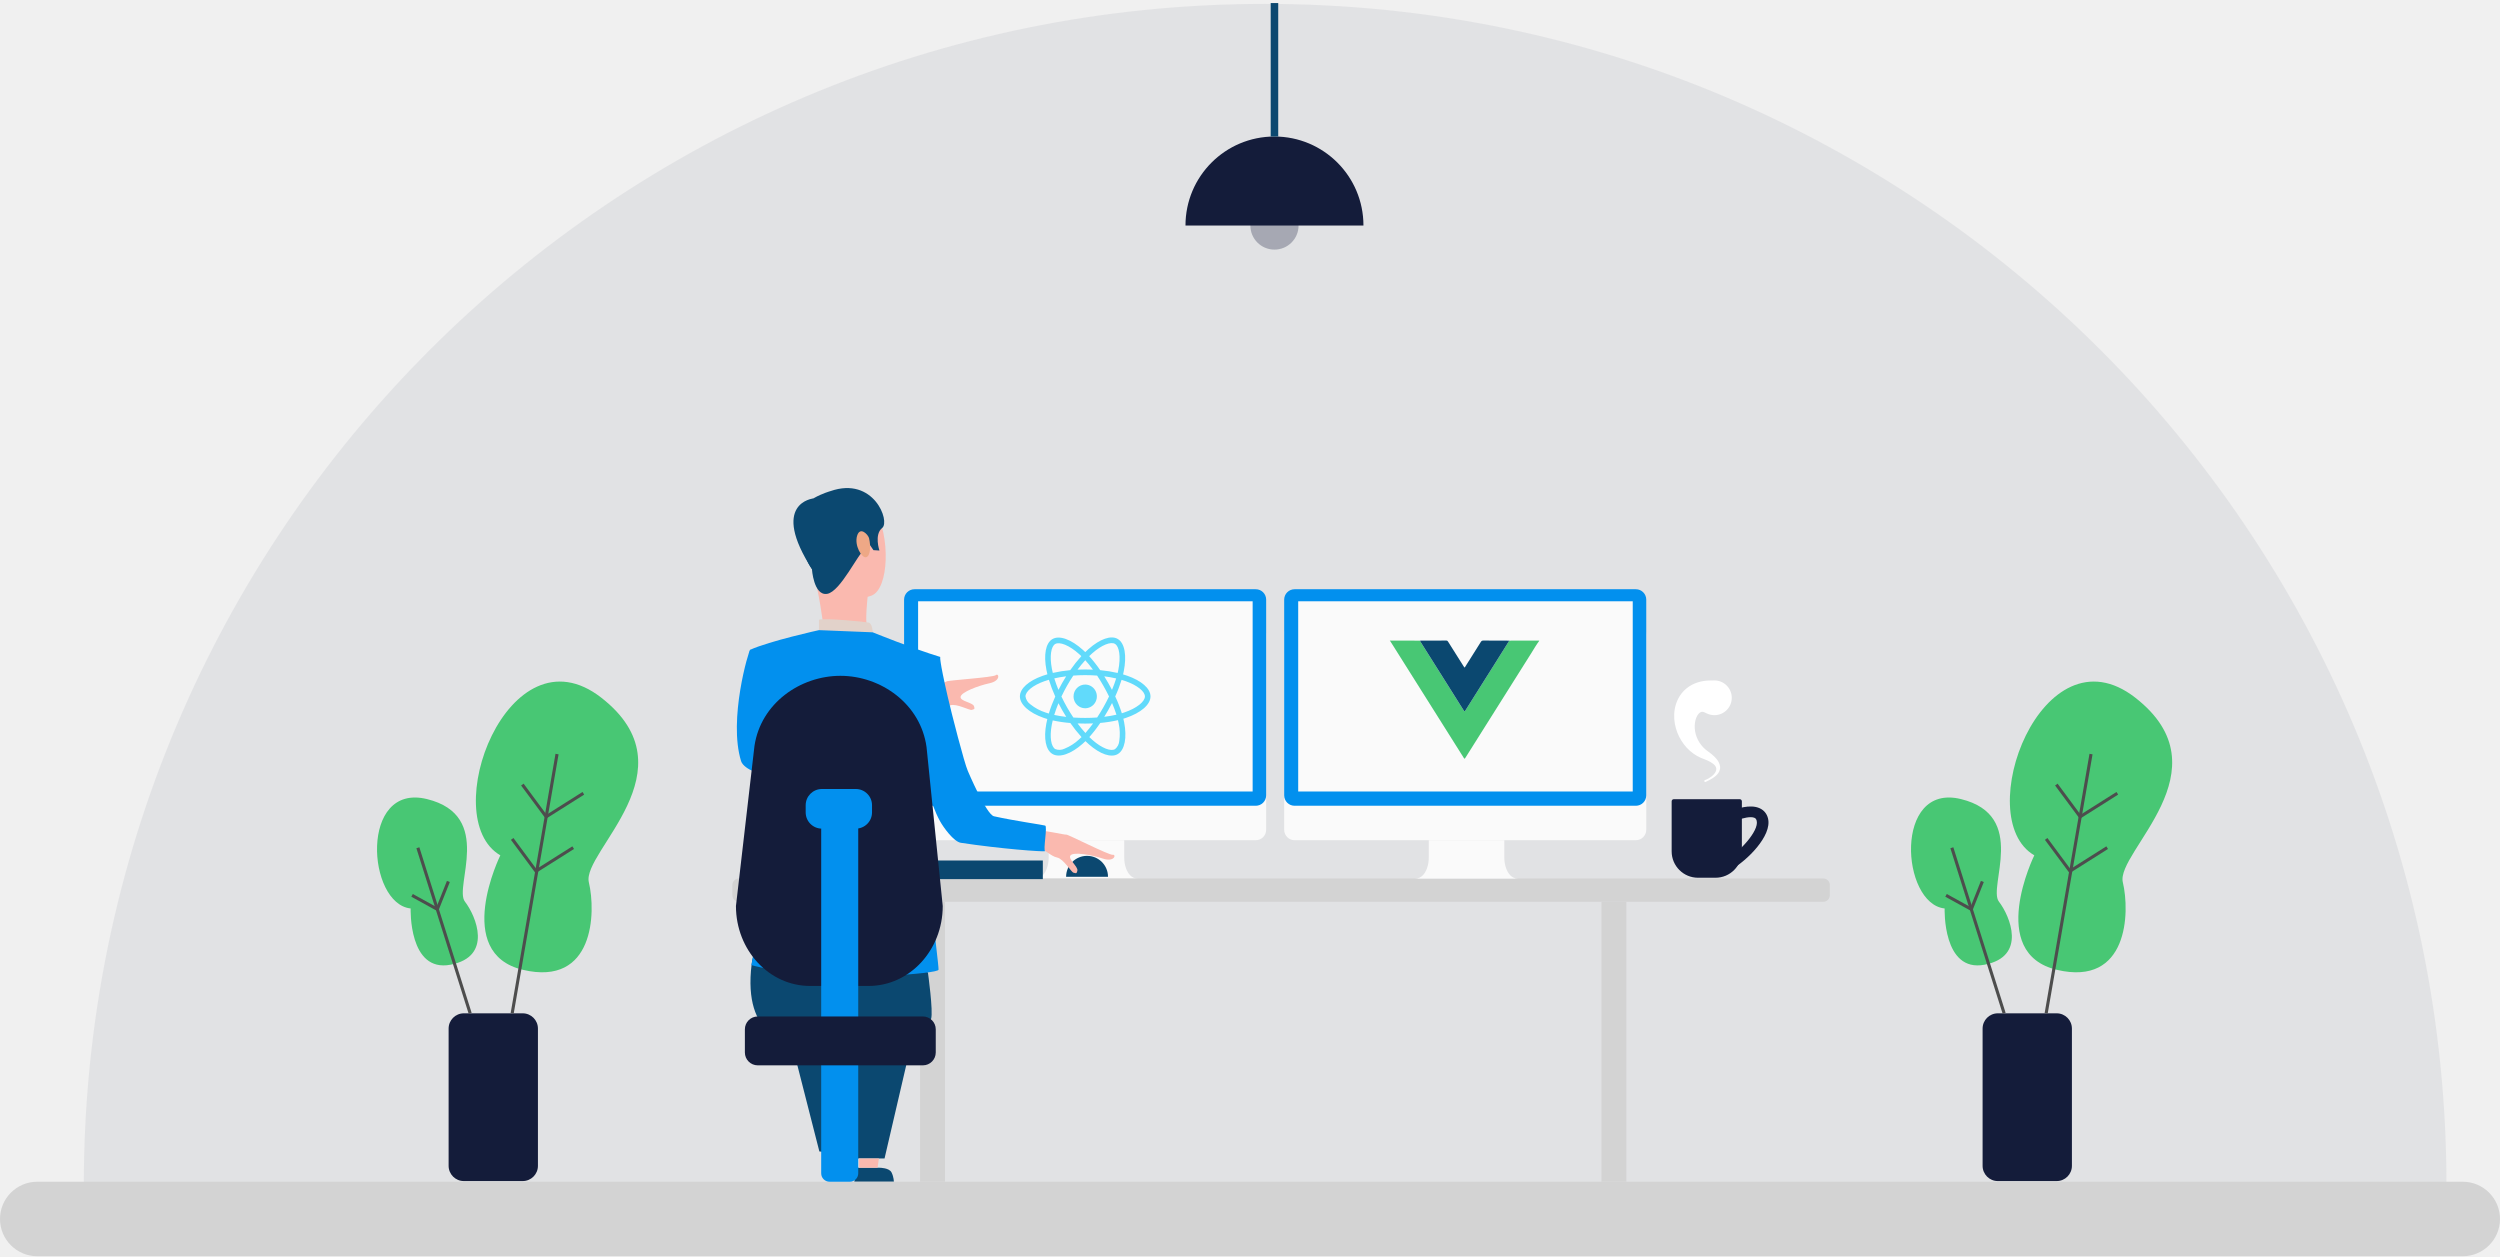
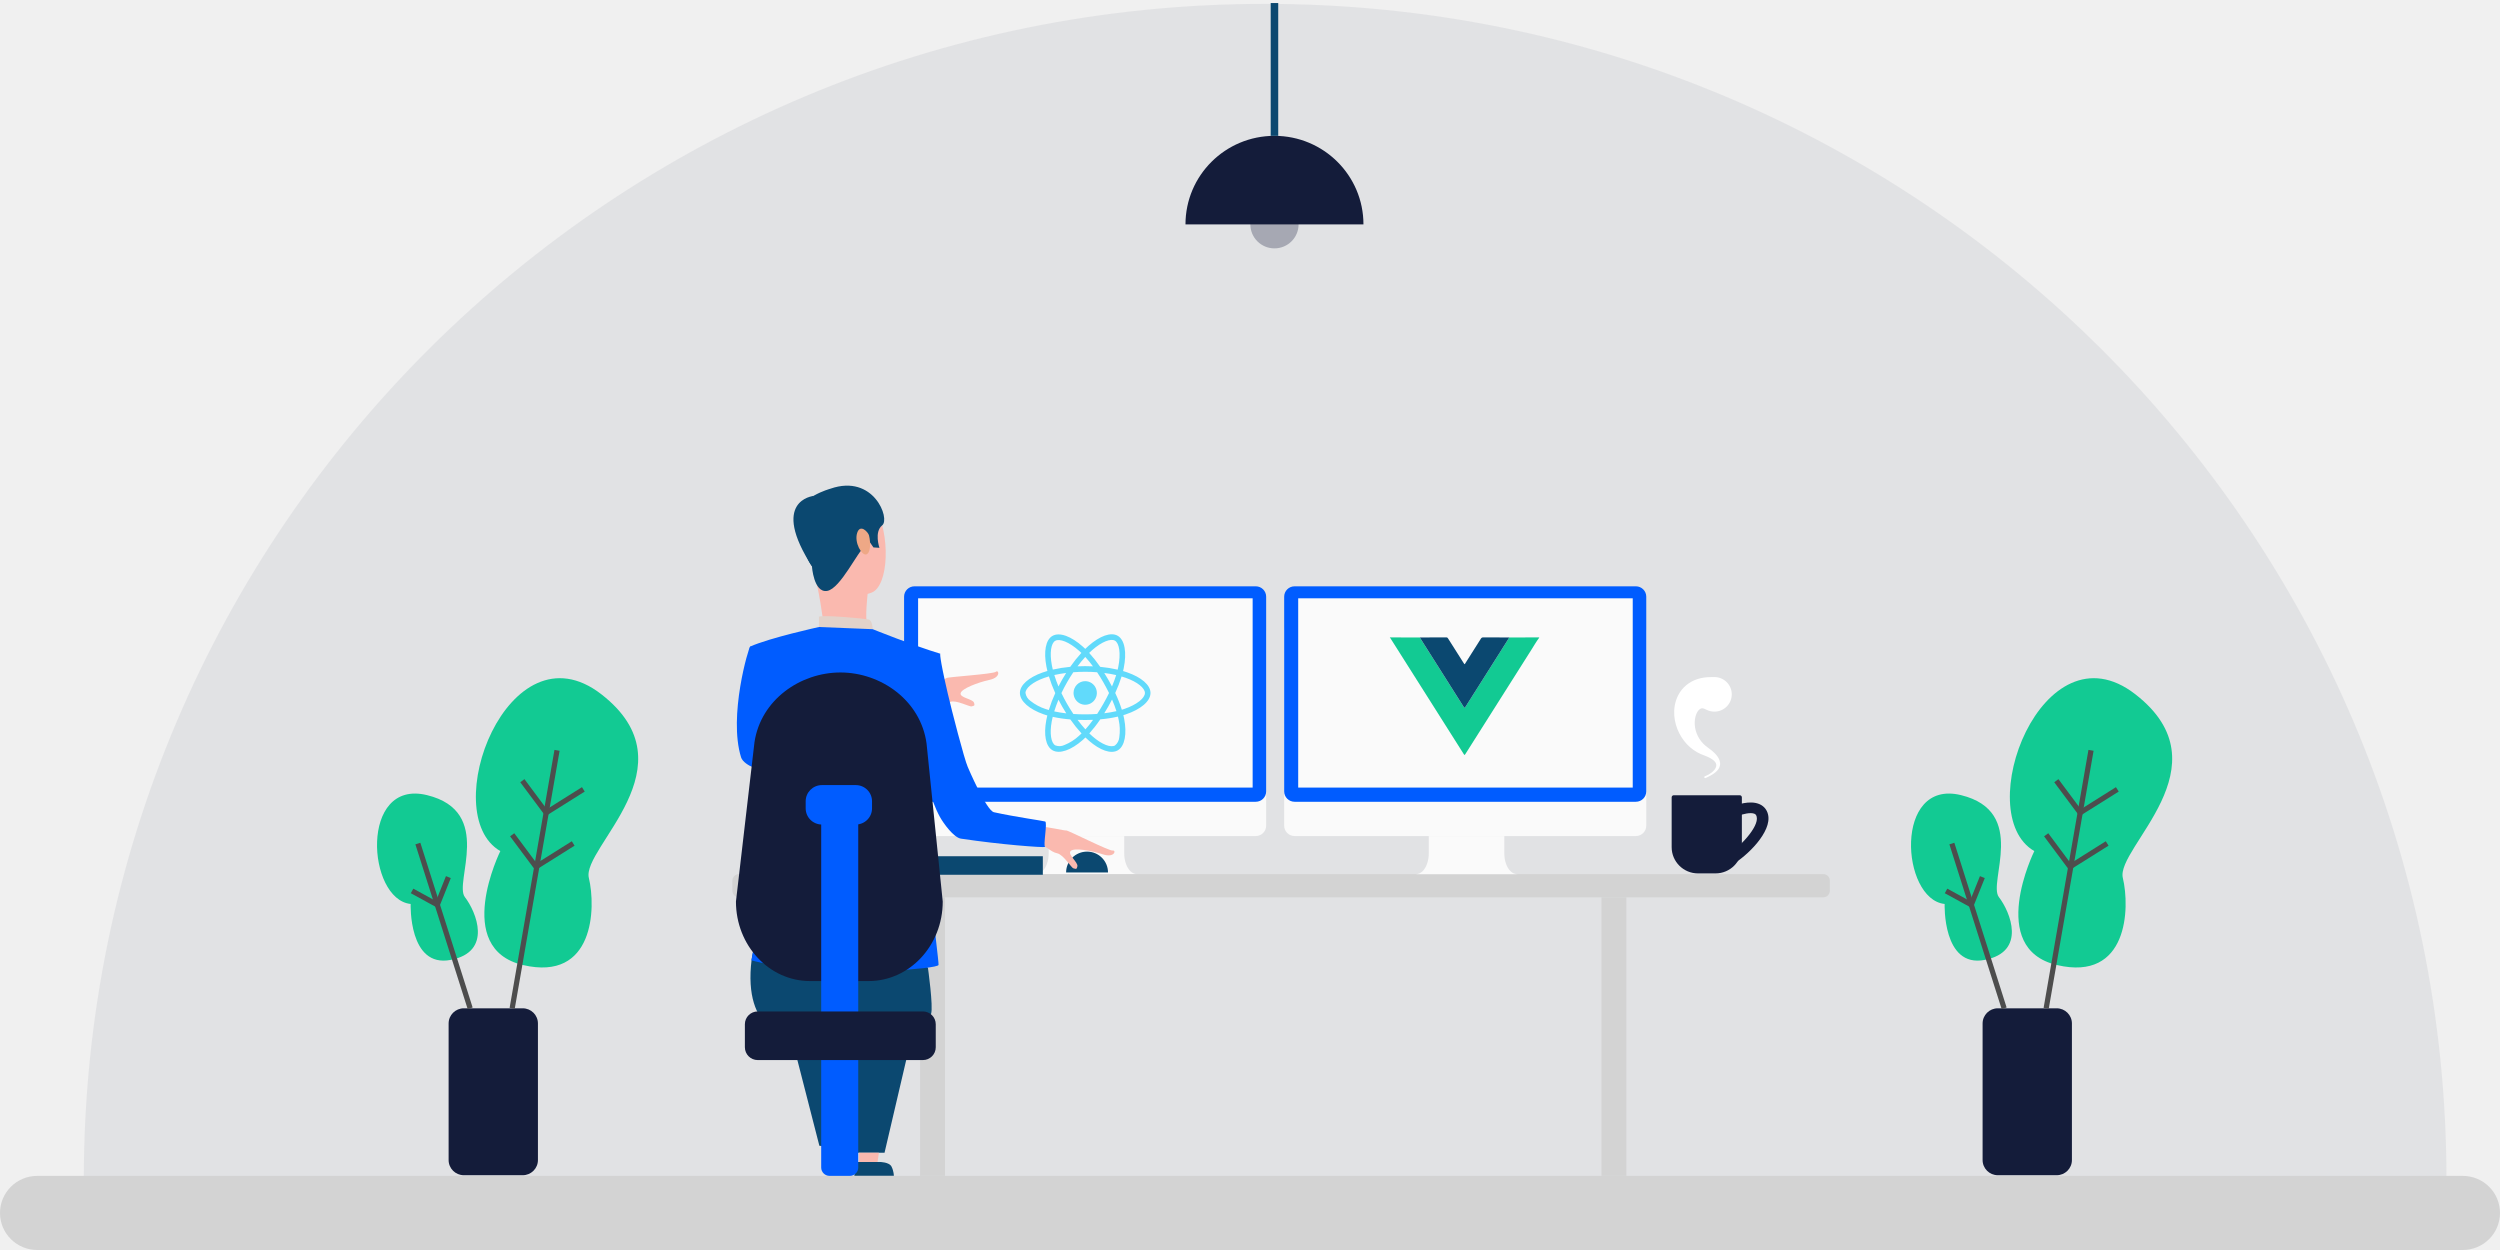
- <svg xmlns="http://www.w3.org/2000/svg" width="804" height="404" viewBox="0 0 804 404" fill="none">
-   <path opacity="0.07" d="M26.95 381.168C26.95 171.346 197.044 1.252 406.866 1.252C616.688 1.252 786.782 171.346 786.782 381.168" fill="#141C3A" />
-   <path d="M559.504 257.021H538.283C537.908 257.021 537.604 257.326 537.604 257.701V273.802C537.604 278.487 541.402 282.285 546.087 282.285H551.701C556.386 282.285 560.184 278.487 560.184 273.802V257.701C560.183 257.326 559.879 257.021 559.504 257.021Z" fill="#141C3A" />
-   <path d="M556.96 279.51C561.749 276.806 569.964 268.826 568.596 263.211C568.23 261.71 567.313 260.58 565.942 259.944C562.769 258.469 558.226 260.25 557.719 260.458L559.231 263.611C560.327 263.165 563.006 262.436 564.267 263.025C564.522 263.144 564.803 263.349 564.953 263.968C565.751 267.24 559.322 274.135 555.014 276.568L556.96 279.51Z" fill="#141C3A" />
-   <path d="M403.851 270.209H294.1C292.252 270.209 290.753 268.711 290.753 266.862V203.92C290.753 202.072 292.251 200.574 294.099 200.574H403.85C405.698 200.574 407.196 202.072 407.196 203.92V266.862C407.197 268.71 405.699 270.209 403.851 270.209Z" fill="#FAFAFA" />
-   <path d="M362.144 279.284C361.727 278.171 361.55 276.963 361.55 275.756V270.208H349.056H348.475H337.257V275.756C337.257 276.963 337.08 278.171 336.663 279.284C336.083 280.832 334.972 282.551 332.899 282.551H348.474H349.055H365.907C363.835 282.551 362.724 280.832 362.144 279.284Z" fill="#FAFAFA" />
-   <path d="M586.362 290.01H237.647C236.477 290.01 235.529 289.062 235.529 287.892V284.634C235.529 283.464 236.477 282.516 237.647 282.516H586.362C587.532 282.516 588.48 283.464 588.48 284.634V287.892C588.481 289.062 587.532 290.01 586.362 290.01Z" fill="#D3D3D3" />
-   <path d="M303.913 290.01H295.903V380.044H303.913V290.01Z" fill="#D3D3D3" />
-   <path d="M523.047 290.01H515.037V380.044H523.047V290.01Z" fill="#D3D3D3" />
-   <path d="M403.851 259.133H294.1C292.252 259.133 290.753 257.635 290.753 255.786V192.844C290.753 190.996 292.251 189.497 294.1 189.497H403.851C405.699 189.497 407.197 190.995 407.197 192.843V255.785C407.197 257.635 405.699 259.133 403.851 259.133Z" fill="#0290EE" />
-   <path d="M402.849 193.372H295.264V254.546H402.849V193.372Z" fill="#FAFAFA" />
-   <path d="M526.089 270.209H416.339C414.491 270.209 412.992 268.711 412.992 266.862V203.92C412.992 202.072 414.49 200.573 416.339 200.573H526.09C527.938 200.573 529.437 202.071 529.437 203.92V266.862C529.436 268.71 527.938 270.209 526.089 270.209Z" fill="#FAFAFA" />
-   <path d="M484.382 279.284C483.965 278.171 483.788 276.963 483.788 275.756V270.208H471.294H470.713H459.495V275.756C459.495 276.963 459.318 278.171 458.901 279.284C458.321 280.832 457.21 282.551 455.137 282.551H470.712H471.293H488.145C486.073 282.551 484.963 280.832 484.382 279.284Z" fill="#FAFAFA" />
-   <path d="M526.089 259.133H416.339C414.491 259.133 412.992 257.635 412.992 255.786V192.844C412.992 190.996 414.49 189.497 416.339 189.497H526.09C527.938 189.497 529.437 190.995 529.437 192.844V255.786C529.436 257.635 527.938 259.133 526.089 259.133Z" fill="#0290EE" />
-   <path d="M525.087 193.372H417.502V254.546H525.087V193.372Z" fill="#FAFAFA" />
-   <path d="M548.316 250.878C549.03 250.622 549.731 250.238 550.339 249.776C550.947 249.318 551.495 248.755 551.776 248.127C552.076 247.496 551.995 246.886 551.665 246.388C551.325 245.884 550.767 245.461 550.158 245.103C549.543 244.745 548.865 244.448 548.168 244.184C547.845 244.066 547.405 243.909 546.993 243.722C546.578 243.543 546.176 243.333 545.775 243.111C544.187 242.205 542.743 240.951 541.59 239.436C540.441 237.921 539.526 236.178 538.979 234.257C538.436 232.337 538.219 230.235 538.607 227.999C538.81 226.883 539.168 225.734 539.763 224.601C540.353 223.473 541.198 222.368 542.289 221.462C543.371 220.548 544.681 219.861 546.01 219.447C547.343 219.028 548.677 218.858 549.936 218.842L551.277 218.825C554.363 218.786 556.896 221.256 556.935 224.342C556.974 227.428 554.504 229.961 551.418 230C550.523 230.011 549.652 229.799 548.897 229.435C548.23 229.11 547.876 228.936 547.45 228.915C547.02 228.88 546.353 229.263 545.868 230.103C545.378 230.927 545.07 232.078 545.025 233.292C544.976 234.51 545.171 235.807 545.646 237.022C546.111 238.244 546.837 239.395 547.797 240.389C548.04 240.633 548.292 240.875 548.563 241.098C548.829 241.326 549.101 241.524 549.476 241.785C550.171 242.286 550.85 242.827 551.477 243.463C552.093 244.101 552.696 244.835 553.015 245.789C553.176 246.259 553.242 246.789 553.16 247.29C553.079 247.792 552.871 248.241 552.614 248.616C552.081 249.362 551.4 249.869 550.708 250.313C550.005 250.749 549.295 251.115 548.538 251.46C548.381 251.531 548.197 251.462 548.125 251.306C548.054 251.149 548.123 250.965 548.28 250.893C548.288 250.89 548.295 250.886 548.303 250.884L548.316 250.878Z" fill="white" />
-   <path d="M501.67 246.83H442.585C439.111 246.83 436.295 244.014 436.295 240.541V206.864C436.295 203.39 439.111 200.575 442.585 200.575H501.67C505.144 200.575 507.959 203.391 507.959 206.864V240.541C507.959 244.014 505.143 246.83 501.67 246.83Z" fill="#FAFAFA" />
-   <path d="M342.86 281.978C342.86 278.257 345.876 275.241 349.597 275.241C353.318 275.241 356.334 278.257 356.334 281.978" fill="#0B4870" />
-   <path d="M290.56 225.419C290.56 225.419 295.034 223.28 296.998 222.16C298.962 221.043 304.013 219.506 304.421 219.142C304.828 218.776 319.395 217.878 320.279 217.117C321.162 216.356 322.021 218.903 318.246 219.73C314.471 220.557 309.218 222.579 308.93 224.055C308.643 225.531 312.808 225.88 313.23 227.095C313.652 228.31 313.112 228.039 312.515 228.298C311.917 228.559 307.56 226.146 305.644 226.832C303.728 227.518 300.799 226.569 299.33 227.071C297.862 227.573 290.721 229.976 290.721 229.976L290.56 225.419Z" fill="#FAB9AF" />
-   <path d="M298.634 228.578L300.938 227.726C300.938 227.726 298.064 220.981 296.81 221.144C295.364 221.334 293.562 221.81 293.562 221.81L298.634 228.578Z" fill="#EAD8CF" />
-   <path d="M299.161 229.744C298.866 229.524 294.262 220.691 294.262 220.691L284.425 222.025L289.741 232.488L299.161 229.744Z" fill="#48C774" />
-   <path d="M327.498 266.685C327.498 266.685 332.533 267.141 334.838 267.186C337.142 267.23 342.369 268.517 342.916 268.409C343.465 268.303 356.698 275.111 357.87 274.901C359.041 274.695 358.466 277.377 354.726 276.133C350.986 274.888 345.329 273.922 344.307 275.065C343.287 276.209 346.755 278.687 346.49 279.97C346.227 281.258 345.897 280.737 345.238 280.654C344.577 280.569 342.017 276.184 339.981 275.785C337.946 275.388 335.872 273.028 334.325 272.704C332.777 272.379 325.265 270.76 325.265 270.76L327.498 266.685Z" fill="#FAB9AF" />
-   <path d="M264.765 159.295C264.765 159.295 276.044 155.082 281.245 163.669C286.445 172.254 285.945 189.44 280.258 191.555C274.574 193.668 266.033 192.563 263.123 187.191C260.213 181.819 257.584 174.054 257.711 168.863C257.837 163.671 261.804 160.793 264.765 159.295Z" fill="#FAB9AF" />
-   <path d="M279.035 191.947C279.035 191.947 278.124 200.042 278.9 201.545C279.676 203.043 264.821 201.545 264.821 201.545C264.821 201.545 263.48 189.874 261.112 182.977C258.743 176.086 279.035 191.947 279.035 191.947Z" fill="#FAB9AF" />
-   <path d="M261.112 182.977C261.112 182.977 261.658 191.666 265.994 190.986C270.329 190.308 276.133 177.603 277.943 176.971C279.753 176.337 279.77 175.273 279.77 175.273L280.903 176.929L282.825 177.051C282.825 177.051 281.072 171.891 283.717 169.786C286.363 167.683 280.971 153.085 267.069 157.945C267.069 157.945 256.39 160.889 256.778 166.961C257.167 173.036 258.723 179.955 261.112 182.977Z" fill="#0B4870" />
-   <path d="M280.662 203.351C280.662 203.351 280.613 200.487 279.314 200.209C278.015 199.936 264.973 198.682 263.379 199.309V202.649C263.379 202.649 266.452 204.539 280.662 203.351Z" fill="#E2D2CA" />
-   <path d="M279.483 173.066C279.24 172.046 276.649 169.136 275.658 172.254C274.666 175.369 277.157 179.563 278.546 179.202C279.935 178.845 280.1 175.649 279.483 173.066Z" fill="#EEA886" />
-   <path d="M298.416 312.733C298.416 312.733 300.19 325.396 299.442 327.641C298.694 329.886 291.956 340.367 291.956 340.367L284.47 372.557H275.487L274.738 335.127L270.995 371.06L263.509 370.311L254.526 335.127C254.526 335.127 238.684 334.274 241.739 309.997C244.793 285.72 298.416 312.733 298.416 312.733Z" fill="#0B4870" />
-   <path d="M241.672 310.381C241.672 310.381 248.588 312.418 260.384 313.718C272.179 315.018 301.649 313.25 301.835 311.857C302.022 310.462 295.496 259.966 295.868 257.366C296.239 254.766 296.438 245.5 296.438 245.5C296.584 248.039 299.17 258.41 302.293 264.062C303.42 266.104 306.721 270.7 309.028 271.049C321.9 272.994 335.256 273.967 336.124 273.743C335.395 273.426 336.931 265.777 336.124 265.508C335.418 265.271 326.392 264.011 319.655 262.514C317.179 261.964 311.233 247.887 311.233 247.887C310.118 245.379 306.059 229.583 304.798 224.116C301.952 211.787 302.39 211.275 302.39 211.275C293.762 208.665 280.664 203.351 280.664 203.351L263.381 202.649C263.381 202.649 247.519 206.14 241.273 208.96C240.68 209.228 240.678 223.111 239.052 226.751L244.231 237.677C244.231 237.677 247.222 259.32 247.843 268.946C248.127 273.365 241.672 310.381 241.672 310.381Z" fill="#0290EE" />
-   <path d="M238.332 244.776C238.783 246.232 240.833 247.462 242.163 248.001C243.016 248.345 243.969 248.457 244.931 248.279L245.608 248.155V248.153L257.452 245.955C257.452 245.955 260.043 216.11 241.272 208.96C240.775 209.123 234.187 231.413 238.332 244.776Z" fill="#0290EE" />
-   <path d="M261.554 160.307C261.554 160.307 247.362 161.746 261.301 183.292L261.554 160.307Z" fill="#0B4870" />
-   <path d="M282.972 375.553C282.972 375.553 285.966 375.553 286.715 377.05C287.464 378.547 287.464 380.044 287.464 380.044H274.738L275.487 375.552H276.984H282.972V375.553Z" fill="#0B4870" />
-   <path d="M349 220.15C349.742 220.15 350.467 220.374 351.084 220.793C351.701 221.212 352.182 221.808 352.466 222.505C352.749 223.202 352.824 223.969 352.679 224.708C352.534 225.448 352.177 226.128 351.653 226.661C351.128 227.195 350.46 227.558 349.732 227.705C349.005 227.852 348.251 227.777 347.565 227.488C346.88 227.199 346.294 226.71 345.882 226.083C345.47 225.456 345.25 224.719 345.25 223.964C345.25 222.953 345.645 221.983 346.348 221.267C347.052 220.552 348.006 220.15 349 220.15" fill="#61DAFB" />
-   <path d="M362.533 217.317C362.086 217.161 361.635 217.016 361.181 216.883C361.256 216.572 361.325 216.259 361.389 215.946C362.413 210.893 361.744 206.823 359.459 205.484C357.268 204.199 353.684 205.538 350.065 208.741C349.709 209.057 349.36 209.383 349.02 209.717C348.792 209.495 348.56 209.277 348.324 209.063C344.531 205.639 340.729 204.196 338.446 205.539C336.257 206.828 335.609 210.654 336.53 215.442C336.622 215.916 336.726 216.388 336.841 216.857C336.303 217.012 335.783 217.178 335.286 217.354C330.84 218.93 328 221.401 328 223.964C328 226.611 331.048 229.266 335.68 230.876C336.056 231.006 336.434 231.126 336.816 231.237C336.692 231.742 336.582 232.25 336.486 232.762C335.607 237.466 336.293 241.202 338.477 242.482C340.731 243.805 344.516 242.446 348.201 239.17C348.492 238.911 348.784 238.637 349.078 238.348C349.446 238.71 349.825 239.061 350.213 239.402C353.782 242.525 357.308 243.787 359.489 242.503C361.742 241.176 362.474 237.163 361.523 232.281C361.451 231.908 361.367 231.527 361.271 231.139C361.537 231.059 361.798 230.977 362.052 230.891C366.867 229.269 370 226.646 370 223.964C370 221.392 367.069 218.905 362.533 217.317ZM351.243 210.118C354.344 207.373 357.242 206.29 358.562 207.064C359.969 207.889 360.516 211.215 359.632 215.577C359.574 215.862 359.511 216.145 359.443 216.426C357.593 216 355.717 215.699 353.828 215.524C352.745 213.943 351.559 212.437 350.277 211.018C350.592 210.71 350.914 210.41 351.243 210.118ZM340.401 226.153C340.781 226.899 341.178 227.636 341.592 228.363C342.014 229.105 342.454 229.836 342.911 230.557C341.61 230.413 340.319 230.202 339.04 229.924C339.411 228.706 339.868 227.44 340.401 226.153ZM340.399 221.862C339.877 220.602 339.43 219.363 339.065 218.166C340.263 217.894 341.541 217.671 342.872 217.502C342.427 218.208 341.997 218.926 341.585 219.653C341.173 220.38 340.777 221.116 340.399 221.862ZM341.353 224.008C341.906 222.838 342.501 221.69 343.139 220.565V220.565C343.777 219.44 344.456 218.341 345.176 217.268C346.425 217.172 347.706 217.122 349 217.122C350.301 217.122 351.583 217.172 352.832 217.269C353.544 218.34 354.219 219.435 354.855 220.555C355.495 221.677 356.099 222.819 356.666 223.982C356.105 225.156 355.503 226.308 354.861 227.439H354.861C354.225 228.563 353.553 229.665 352.846 230.745C351.6 230.836 350.312 230.882 349 230.882C347.693 230.882 346.422 230.841 345.197 230.76C344.472 229.683 343.788 228.58 343.145 227.449C342.505 226.326 341.908 225.178 341.353 224.008H341.353ZM356.415 228.351C356.838 227.606 357.244 226.851 357.633 226.088C358.167 227.314 358.638 228.568 359.044 229.845C357.75 230.14 356.443 230.367 355.126 230.524C355.57 229.808 356 229.084 356.415 228.351H356.415ZM357.616 221.863C357.228 221.114 356.825 220.374 356.408 219.641C355.998 218.92 355.572 218.208 355.131 217.505C356.471 217.677 357.755 217.906 358.961 218.186C358.574 219.434 358.125 220.661 357.616 221.863H357.616ZM349.02 212.323C349.894 213.292 350.719 214.304 351.492 215.357C349.838 215.278 348.183 215.278 346.528 215.356C347.344 214.262 348.18 213.245 349.02 212.323ZM339.345 207.119C340.75 206.291 343.857 207.471 347.132 210.428C347.341 210.617 347.552 210.815 347.762 211.019C346.473 212.438 345.278 213.942 344.184 215.522C342.299 215.694 340.427 215.99 338.58 216.408C338.473 215.971 338.377 215.533 338.291 215.092V215.092C337.502 210.989 338.026 207.895 339.345 207.119ZM337.297 229.479C336.949 229.378 336.603 229.268 336.26 229.149C334.482 228.58 332.821 227.683 331.362 226.503C330.944 226.211 330.589 225.835 330.319 225.399C330.05 224.962 329.871 224.474 329.794 223.964C329.794 222.409 332.074 220.425 335.877 219.077C336.354 218.908 336.836 218.754 337.323 218.614C337.887 220.456 338.571 222.258 339.37 224.008C338.561 225.784 337.869 227.611 337.297 229.479V229.479ZM347.02 237.796C345.647 239.079 344.053 240.093 342.319 240.789H342.319C341.861 241.012 341.364 241.137 340.857 241.156C340.351 241.175 339.846 241.089 339.373 240.902C338.048 240.125 337.498 237.125 338.249 233.102C338.338 232.626 338.44 232.154 338.555 231.684C340.421 232.091 342.312 232.37 344.215 232.517C345.318 234.106 346.523 235.619 347.821 237.047C347.56 237.303 347.293 237.553 347.02 237.796ZM349.07 235.734C348.219 234.801 347.371 233.769 346.543 232.658C347.347 232.691 348.166 232.707 349 232.707C349.856 232.707 350.701 232.688 351.535 232.65C350.766 233.72 349.943 234.749 349.07 235.734V235.734ZM359.965 238.272C359.926 238.786 359.784 239.287 359.548 239.743C359.311 240.199 358.985 240.601 358.59 240.924C357.266 241.703 354.436 240.69 351.383 238.019C351.033 237.713 350.681 237.386 350.327 237.04C351.6 235.607 352.776 234.088 353.848 232.494C355.762 232.33 357.662 232.032 359.536 231.602C359.621 231.954 359.697 232.298 359.763 232.635C360.17 234.486 360.239 236.397 359.965 238.272V238.272ZM361.488 229.159H361.488C361.259 229.237 361.023 229.311 360.783 229.384C360.195 227.533 359.485 225.725 358.656 223.973C359.454 222.244 360.136 220.463 360.7 218.641C361.13 218.768 361.547 218.901 361.949 219.042C365.835 220.402 368.206 222.414 368.206 223.964C368.206 225.615 365.645 227.759 361.488 229.159V229.159Z" fill="#61DAFB" />
-   <path d="M792.022 404H11.978C5.363 404 0 398.637 0 392.022C0 385.407 5.363 380.044 11.978 380.044H792.023C798.638 380.044 804.001 385.407 804.001 392.022C804 398.637 798.637 404 792.022 404Z" fill="#D3D3D3" />
-   <path d="M335.374 276.737H273.24V282.726H335.374V276.737Z" fill="#0B4870" />
-   <path d="M279.358 317.08H260.507C247.348 317.08 236.681 305.573 236.681 291.378L242.64 239.883C244.688 226.157 257.392 217.343 270.28 217.343C283.31 217.343 296.09 226.375 297.977 240.282L303.184 291.377C303.184 305.573 292.517 317.08 279.358 317.08Z" fill="#141C3A" />
-   <path d="M273.315 380.044H266.789C265.301 380.044 264.095 378.838 264.095 377.35V262.808C264.095 261.32 265.301 260.113 266.789 260.113H273.315C274.803 260.113 276.009 261.319 276.009 262.808V377.349C276.009 378.837 274.803 380.044 273.315 380.044Z" fill="#0290EE" />
-   <path d="M275.222 266.488H264.327C261.444 266.488 259.106 264.151 259.106 261.267V258.962C259.106 256.079 261.443 253.741 264.327 253.741H275.222C278.105 253.741 280.443 256.078 280.443 258.962V261.267C280.443 264.151 278.105 266.488 275.222 266.488Z" fill="#0290EE" />
-   <path d="M296.8 342.615H243.691C241.405 342.615 239.553 340.762 239.553 338.477V331.033C239.553 328.747 241.406 326.895 243.691 326.895H296.8C299.085 326.895 300.938 328.748 300.938 331.033V338.477C300.939 340.762 299.086 342.615 296.8 342.615Z" fill="#141C3A" />
-   <path opacity="0.29" d="M409.868 80.276C414.15 80.276 417.622 76.804 417.622 72.522C417.622 68.239 414.15 64.768 409.868 64.768C405.585 64.768 402.114 68.239 402.114 72.522C402.114 76.804 405.585 80.276 409.868 80.276Z" fill="#141C3A" />
-   <path d="M409.868 43.905C394.064 43.905 381.252 56.717 381.252 72.521H438.484C438.484 56.717 425.673 43.905 409.868 43.905Z" fill="#141C3A" />
-   <path d="M411.079 0.985H408.657V43.905H411.079V0.985Z" fill="#0B4870" />
-   <path d="M495 206.121C494.08 207.344 493.337 208.666 492.527 209.95C485.456 221.162 478.398 232.381 471.336 243.599C470.999 244.134 471.001 244.134 470.664 243.599C462.89 231.251 455.118 218.905 447.341 206.561C447.244 206.407 447.186 206.219 447 206.121C447 206.084 447 206.047 447 206.011C450.203 206.017 453.408 206.024 456.612 206.031C457.009 206.668 457.402 207.307 457.802 207.942C460.044 211.503 462.287 215.062 464.528 218.622C466.6 221.912 468.672 225.202 470.737 228.495C470.933 228.809 471.066 228.809 471.26 228.495C471.991 227.315 472.737 226.141 473.477 224.964C475.9 221.118 478.323 217.273 480.743 213.426C482.293 210.963 483.837 208.495 485.385 206.029C488.589 206.024 491.793 206.017 494.996 206.01C495 206.048 495 206.084 495 206.121Z" fill="#48C774" />
-   <path d="M456.613 206.029C459.451 206.023 462.287 206.023 465.125 206.001C465.489 205.998 465.596 206.191 465.738 206.417C467.366 209.004 468.997 211.59 470.629 214.177C470.736 214.346 470.85 214.509 470.967 214.682C471.206 214.546 471.265 214.343 471.372 214.176C472.995 211.607 474.622 209.039 476.227 206.461C476.429 206.138 476.631 205.995 477.057 206C479.834 206.027 482.612 206.023 485.389 206.03C483.841 208.496 482.297 210.962 480.747 213.427C478.327 217.275 475.903 221.12 473.482 224.965C472.741 226.141 471.996 227.315 471.264 228.496C471.069 228.809 470.937 228.809 470.741 228.496C468.675 225.202 466.603 221.913 464.533 218.623C462.291 215.062 460.047 211.504 457.806 207.943C457.404 207.305 457.009 206.667 456.613 206.029Z" fill="#0B4870" />
-   <path d="M282.654 372.559L282.223 375.553H276.235V372.559H282.654Z" fill="#FAB9AF" />
-   <path d="M666.328 374.928C666.328 377.637 664.132 379.832 661.424 379.832H642.507C639.798 379.832 637.603 377.636 637.603 374.928V330.788C637.603 328.079 639.799 325.884 642.507 325.884H661.424C664.133 325.884 666.328 328.08 666.328 330.788V374.928Z" fill="#141C3A" />
-   <path d="M654.234 275.074C654.234 275.074 638.748 306.553 661.565 311.914C684.382 317.275 685.04 293.53 682.702 283.744C680.364 273.958 716.571 247.65 686.709 224.375C656.847 201.101 633.574 263.067 654.234 275.074Z" fill="#48C774" />
-   <path d="M625.398 292.163C625.398 292.163 624.669 312.878 638.265 310.246C651.861 307.614 646.469 294.656 642.841 289.947C639.213 285.238 652.362 262.296 630.633 256.978C608.905 251.659 611.356 290.69 625.398 292.163Z" fill="#48C774" />
-   <path d="M627.717 272.635L644.532 325.883" stroke="#4D4D4D" stroke-miterlimit="10" />
-   <path d="M637.526 283.479L633.964 292.419L625.848 287.948" stroke="#4D4D4D" stroke-miterlimit="10" />
-   <path d="M672.472 242.508L658.047 325.883" stroke="#4D4D4D" stroke-miterlimit="10" />
-   <path d="M680.934 255.119L668.984 262.667L661.317 252.317" stroke="#4D4D4D" stroke-miterlimit="10" />
-   <path d="M677.665 272.604L665.714 280.151L658.047 269.801" stroke="#4D4D4D" stroke-miterlimit="10" />
-   <path d="M172.999 374.928C172.999 377.637 170.803 379.832 168.095 379.832H149.178C146.469 379.832 144.274 377.636 144.274 374.928V330.788C144.274 328.079 146.47 325.884 149.178 325.884H168.095C170.804 325.884 172.999 328.08 172.999 330.788V374.928Z" fill="#141C3A" />
-   <path d="M160.904 275.074C160.904 275.074 145.418 306.553 168.235 311.914C191.052 317.275 191.71 293.53 189.372 283.744C187.034 273.958 223.241 247.65 193.379 224.375C163.517 201.101 140.244 263.067 160.904 275.074Z" fill="#48C774" />
-   <path d="M132.068 292.163C132.068 292.163 131.339 312.878 144.935 310.246C158.531 307.614 153.139 294.656 149.511 289.947C145.882 285.238 159.031 262.296 137.303 256.978C115.575 251.66 118.027 290.69 132.068 292.163Z" fill="#48C774" />
-   <path d="M134.387 272.635L151.202 325.883" stroke="#4D4D4D" stroke-miterlimit="10" />
-   <path d="M144.196 283.479L140.635 292.419L132.519 287.948" stroke="#4D4D4D" stroke-miterlimit="10" />
-   <path d="M179.142 242.508L164.717 325.883" stroke="#4D4D4D" stroke-miterlimit="10" />
-   <path d="M187.605 255.119L175.654 262.667L167.987 252.317" stroke="#4D4D4D" stroke-miterlimit="10" />
-   <path d="M184.335 272.604L172.385 280.151L164.717 269.801" stroke="#4D4D4D" stroke-miterlimit="10" />
+ <svg xmlns="http://www.w3.org/2000/svg" width="480" height="240" viewBox="0 0 480 240" fill="none">
+   <g clip-path="url(#clip0)">
+     <path opacity="0.07" d="M16.09 226.436C16.09 101.79 117.638 0.744 242.905 0.744C368.172 0.744 469.721 101.79 469.721 226.436" fill="#141C3A" />
+     <path d="M334.032 152.686H321.363C321.139 152.686 320.958 152.867 320.958 153.09V162.655C320.958 165.438 323.225 167.694 326.022 167.694H329.374C332.171 167.694 334.438 165.438 334.438 162.655V153.09C334.438 152.867 334.256 152.686 334.032 152.686Z" fill="#141C3A" />
+     <path d="M332.513 166.046C335.373 164.439 340.277 159.699 339.46 156.363C339.242 155.471 338.694 154.8 337.876 154.422C335.981 153.546 333.269 154.604 332.967 154.728L333.869 156.601C334.524 156.336 336.123 155.903 336.876 156.252C337.028 156.323 337.196 156.445 337.285 156.813C337.762 158.756 333.924 162.852 331.352 164.298L332.513 166.046Z" fill="#141C3A" />
+     <path d="M241.105 160.52H175.582C174.479 160.52 173.584 159.63 173.584 158.532V121.141C173.584 120.043 174.478 119.153 175.581 119.153H241.104C242.208 119.153 243.102 120.043 243.102 121.141V158.532C243.103 159.63 242.208 160.52 241.105 160.52Z" fill="#FAFAFA" />
+     <path d="M216.205 165.911C215.956 165.25 215.851 164.533 215.851 163.816V160.52H208.392H208.045H201.347V163.816C201.347 164.533 201.242 165.25 200.993 165.911C200.647 166.831 199.983 167.852 198.746 167.852H208.044H208.391H218.452C217.215 167.852 216.552 166.831 216.205 165.911Z" fill="#FAFAFA" />
+     <path d="M350.067 172.283H141.879C141.18 172.283 140.614 171.72 140.614 171.025V169.09C140.614 168.394 141.18 167.831 141.879 167.831H350.067C350.765 167.831 351.331 168.394 351.331 169.09V171.025C351.332 171.72 350.765 172.283 350.067 172.283Z" fill="#D3D3D3" />
+     <path d="M181.441 172.283H176.658V225.769H181.441V172.283Z" fill="#D3D3D3" />
+     <path d="M312.267 172.283H307.485V225.769H312.267V172.283Z" fill="#D3D3D3" />
+     <path d="M241.105 153.94H175.582C174.479 153.94 173.584 153.05 173.584 151.952V114.561C173.584 113.463 174.478 112.572 175.582 112.572H241.105C242.208 112.572 243.103 113.462 243.103 114.56V151.951C243.103 153.05 242.208 153.94 241.105 153.94Z" fill="#005CFF" />
+     <path d="M240.507 114.874H176.277V151.215H240.507V114.874Z" fill="#FAFAFA" />
+     <path d="M314.083 160.52H248.561C247.457 160.52 246.562 159.63 246.562 158.532V121.141C246.562 120.043 247.457 119.152 248.561 119.152H314.084C315.187 119.152 316.082 120.042 316.082 121.141V158.532C316.081 159.63 315.187 160.52 314.083 160.52Z" fill="#FAFAFA" />
+     <path d="M289.183 165.911C288.934 165.25 288.829 164.533 288.829 163.816V160.52H281.37H281.023H274.325V163.816C274.325 164.533 274.22 165.25 273.971 165.911C273.625 166.831 272.961 167.852 271.724 167.852H281.022H281.369H291.43C290.193 167.852 289.53 166.831 289.183 165.911Z" fill="#FAFAFA" />
+     <path d="M314.083 153.94H248.561C247.457 153.94 246.562 153.05 246.562 151.952V114.561C246.562 113.463 247.457 112.572 248.561 112.572H314.084C315.187 112.572 316.082 113.462 316.082 114.561V151.952C316.081 153.05 315.187 153.94 314.083 153.94Z" fill="#005CFF" />
+     <path d="M313.485 114.874H249.255V151.215H313.485V114.874Z" fill="#FAFAFA" />
+     <path d="M327.353 149.036C327.779 148.884 328.198 148.656 328.561 148.382C328.924 148.11 329.251 147.775 329.418 147.402C329.598 147.027 329.549 146.665 329.352 146.369C329.149 146.07 328.816 145.818 328.453 145.606C328.085 145.393 327.681 145.217 327.264 145.06C327.072 144.99 326.809 144.896 326.563 144.785C326.315 144.679 326.075 144.554 325.836 144.422C324.888 143.884 324.026 143.139 323.337 142.239C322.651 141.339 322.105 140.304 321.779 139.163C321.454 138.022 321.325 136.773 321.556 135.445C321.678 134.782 321.891 134.099 322.247 133.426C322.599 132.756 323.103 132.1 323.755 131.562C324.401 131.019 325.183 130.61 325.976 130.365C326.772 130.116 327.568 130.015 328.32 130.005L329.121 129.995C330.963 129.972 332.475 131.439 332.498 133.272C332.522 135.106 331.047 136.61 329.205 136.634C328.67 136.64 328.15 136.514 327.7 136.298C327.301 136.105 327.09 136.002 326.836 135.989C326.579 135.968 326.181 136.196 325.891 136.695C325.599 137.184 325.415 137.868 325.388 138.589C325.359 139.313 325.475 140.083 325.759 140.805C326.036 141.531 326.47 142.215 327.043 142.805C327.188 142.95 327.338 143.094 327.5 143.227C327.659 143.362 327.821 143.48 328.045 143.635C328.46 143.932 328.866 144.254 329.24 144.631C329.608 145.01 329.968 145.447 330.158 146.013C330.254 146.292 330.294 146.607 330.245 146.905C330.196 147.203 330.072 147.47 329.919 147.693C329.601 148.136 329.194 148.437 328.781 148.701C328.361 148.96 327.937 149.177 327.485 149.382C327.392 149.424 327.282 149.383 327.239 149.291C327.196 149.197 327.238 149.088 327.331 149.045C327.336 149.044 327.34 149.041 327.345 149.04L327.353 149.036Z" fill="white" />
+     <path d="M299.504 146.632H264.23C262.156 146.632 260.475 144.959 260.475 142.896V122.889C260.475 120.826 262.156 119.153 264.23 119.153H299.504C301.578 119.153 303.259 120.826 303.259 122.889V142.896C303.259 144.959 301.578 146.632 299.504 146.632Z" fill="#FAFAFA" />
+     <path d="M204.693 167.512C204.693 165.301 206.493 163.51 208.715 163.51C210.936 163.51 212.737 165.301 212.737 167.512" fill="#0B4870" />
+     <path d="M173.469 133.912C173.469 133.912 176.14 132.642 177.312 131.976C178.485 131.313 181.5 130.4 181.744 130.183C181.987 129.966 190.684 129.432 191.211 128.98C191.738 128.528 192.251 130.041 189.998 130.533C187.744 131.024 184.608 132.225 184.436 133.102C184.264 133.979 186.751 134.186 187.003 134.908C187.255 135.63 186.932 135.469 186.576 135.623C186.219 135.778 183.618 134.344 182.474 134.752C181.33 135.159 179.581 134.595 178.704 134.894C177.828 135.192 173.565 136.619 173.565 136.619L173.469 133.912Z" fill="#FAB9AF" />
+     <path d="M178.289 135.789L179.665 135.283C179.665 135.283 177.949 131.276 177.2 131.373C176.337 131.486 175.261 131.768 175.261 131.768L178.289 135.789Z" fill="#EAD8CF" />
+     <path d="M178.604 136.482C178.427 136.351 175.679 131.104 175.679 131.104L169.806 131.896L172.98 138.112L178.604 136.482Z" fill="#48C774" />
+     <path d="M195.521 158.427C195.521 158.427 198.527 158.698 199.903 158.724C201.279 158.751 204.399 159.515 204.726 159.451C205.054 159.388 212.954 163.432 213.654 163.308C214.353 163.185 214.009 164.778 211.777 164.039C209.544 163.3 206.166 162.726 205.556 163.405C204.947 164.085 207.018 165.557 206.86 166.319C206.703 167.084 206.506 166.774 206.112 166.725C205.718 166.675 204.189 164.07 202.974 163.833C201.759 163.597 200.521 162.195 199.597 162.002C198.673 161.809 194.188 160.848 194.188 160.848L195.521 158.427Z" fill="#FAB9AF" />
+     <path d="M158.069 94.631C158.069 94.631 164.802 92.128 167.908 97.229C171.012 102.329 170.713 112.539 167.318 113.795C163.925 115.05 158.826 114.394 157.088 111.203C155.351 108.011 153.782 103.398 153.857 100.315C153.933 97.23 156.301 95.521 158.069 94.631Z" fill="#FAB9AF" />
+     <path d="M166.588 114.028C166.588 114.028 166.044 118.837 166.508 119.73C166.971 120.62 158.102 119.73 158.102 119.73C158.102 119.73 157.302 112.796 155.888 108.699C154.473 104.606 166.588 114.028 166.588 114.028Z" fill="#FAB9AF" />
+     <path d="M155.888 108.699C155.888 108.699 156.214 113.861 158.802 113.457C161.39 113.054 164.856 105.507 165.936 105.131C167.017 104.755 167.027 104.123 167.027 104.123L167.703 105.106L168.851 105.179C168.851 105.179 167.804 102.113 169.383 100.863C170.963 99.614 167.744 90.942 159.444 93.829C159.444 93.829 153.069 95.578 153.3 99.185C153.533 102.794 154.462 106.904 155.888 108.699Z" fill="#0B4870" />
+     <path d="M167.559 120.803C167.559 120.803 167.53 119.101 166.755 118.936C165.979 118.774 158.193 118.029 157.241 118.401V120.386C157.241 120.386 159.076 121.508 167.559 120.803Z" fill="#E2D2CA" />
+     <path d="M166.856 102.811C166.71 102.206 165.164 100.477 164.572 102.329C163.98 104.18 165.467 106.671 166.296 106.457C167.125 106.245 167.224 104.346 166.856 102.811Z" fill="#EEA886" />
+     <path d="M178.159 185.782C178.159 185.782 179.218 193.305 178.771 194.638C178.325 195.972 174.302 202.198 174.302 202.198L169.833 221.321H164.47L164.023 199.085L161.788 220.432L157.319 219.987L151.956 199.085C151.956 199.085 142.498 198.579 144.322 184.157C146.145 169.735 178.159 185.782 178.159 185.782Z" fill="#0B4870" />
+     <path d="M144.282 184.385C144.282 184.385 148.411 185.595 155.453 186.367C162.495 187.139 180.089 186.089 180.2 185.262C180.312 184.433 176.416 154.435 176.638 152.891C176.859 151.346 176.978 145.842 176.978 145.842C177.065 147.35 178.609 153.511 180.473 156.869C181.146 158.082 183.117 160.812 184.494 161.019C192.179 162.175 200.153 162.753 200.671 162.62C200.236 162.431 201.153 157.887 200.671 157.728C200.25 157.587 194.861 156.838 190.839 155.949C189.361 155.622 185.811 147.26 185.811 147.26C185.145 145.77 182.722 136.386 181.969 133.138C180.27 125.814 180.531 125.51 180.531 125.51C175.38 123.959 167.561 120.803 167.561 120.803L157.242 120.386C157.242 120.386 147.773 122.459 144.044 124.135C143.69 124.294 143.688 132.541 142.718 134.704L145.81 141.194C145.81 141.194 147.595 154.052 147.966 159.77C148.136 162.395 144.282 184.385 144.282 184.385Z" fill="#005CFF" />
+     <path d="M142.288 145.411C142.557 146.276 143.781 147.007 144.575 147.327C145.084 147.532 145.653 147.598 146.227 147.492L146.632 147.419V147.418L153.703 146.112C153.703 146.112 155.25 128.382 144.043 124.135C143.746 124.231 139.813 137.473 142.288 145.411Z" fill="#005CFF" />
+     <path d="M156.152 95.232C156.152 95.232 147.679 96.087 156.001 108.886L156.152 95.232Z" fill="#0B4870" />
+     <path d="M168.939 223.101C168.939 223.101 170.726 223.101 171.173 223.99C171.62 224.879 171.62 225.769 171.62 225.769H164.023L164.47 223.1H165.364H168.939V223.101Z" fill="#0B4870" />
+     <path d="M208.358 130.782C208.801 130.782 209.234 130.915 209.602 131.164C209.971 131.413 210.258 131.767 210.427 132.181C210.596 132.595 210.641 133.051 210.555 133.49C210.468 133.929 210.255 134.333 209.942 134.65C209.629 134.967 209.23 135.183 208.795 135.27C208.361 135.358 207.911 135.313 207.501 135.141C207.093 134.97 206.743 134.679 206.497 134.307C206.251 133.934 206.119 133.496 206.119 133.048C206.119 132.447 206.355 131.871 206.775 131.446C207.195 131.021 207.765 130.782 208.358 130.782Z" fill="#61DAFB" />
+     <path d="M216.438 129.099C216.171 129.007 215.902 128.92 215.63 128.841C215.675 128.657 215.716 128.471 215.755 128.285C216.366 125.283 215.967 122.865 214.602 122.07C213.294 121.306 211.155 122.102 208.994 124.005C208.782 124.192 208.573 124.386 208.37 124.584C208.234 124.453 208.096 124.323 207.955 124.196C205.69 122.162 203.42 121.305 202.057 122.102C200.75 122.868 200.364 125.141 200.913 127.985C200.968 128.267 201.03 128.547 201.099 128.826C200.778 128.918 200.468 129.017 200.171 129.121C197.516 130.057 195.821 131.525 195.821 133.048C195.821 134.62 197.641 136.198 200.406 137.154C200.63 137.231 200.856 137.303 201.084 137.369C201.01 137.669 200.945 137.97 200.887 138.274C200.362 141.069 200.772 143.288 202.076 144.049C203.422 144.835 205.681 144.027 207.881 142.081C208.055 141.927 208.229 141.765 208.405 141.593C208.625 141.808 208.851 142.016 209.082 142.219C211.213 144.074 213.318 144.824 214.62 144.061C215.965 143.273 216.402 140.889 215.835 137.989C215.792 137.767 215.742 137.541 215.684 137.31C215.843 137.263 215.999 137.214 216.15 137.163C219.025 136.199 220.896 134.641 220.896 133.048C220.896 131.52 219.146 130.043 216.438 129.099ZM209.697 124.823C211.549 123.192 213.279 122.549 214.067 123.008C214.907 123.498 215.233 125.474 214.706 128.066C214.671 128.235 214.633 128.403 214.593 128.57C213.488 128.317 212.368 128.138 211.241 128.034C210.594 127.095 209.886 126.2 209.121 125.357C209.309 125.174 209.501 124.996 209.697 124.823ZM203.225 134.348C203.451 134.792 203.688 135.229 203.936 135.661C204.188 136.102 204.45 136.536 204.723 136.965C203.946 136.879 203.176 136.754 202.412 136.589C202.633 135.865 202.906 135.113 203.225 134.348ZM203.223 131.799C202.912 131.051 202.645 130.315 202.427 129.604C203.142 129.442 203.905 129.31 204.7 129.209C204.434 129.629 204.177 130.055 203.931 130.487C203.685 130.919 203.449 131.356 203.223 131.799ZM203.793 133.074C204.123 132.379 204.478 131.697 204.859 131.029C205.24 130.36 205.645 129.708 206.075 129.07C206.821 129.013 207.586 128.983 208.358 128.983C209.135 128.983 209.9 129.013 210.646 129.071C211.071 129.707 211.474 130.357 211.854 131.023C212.236 131.689 212.596 132.368 212.935 133.059C212.6 133.756 212.241 134.44 211.857 135.112C211.478 135.78 211.076 136.435 210.654 137.076C209.91 137.13 209.142 137.158 208.358 137.158C207.578 137.158 206.819 137.133 206.088 137.085C205.655 136.445 205.247 135.79 204.863 135.118C204.481 134.451 204.124 133.769 203.793 133.074ZM212.785 135.654C213.038 135.212 213.28 134.763 213.512 134.31C213.831 135.038 214.112 135.783 214.355 136.542C213.582 136.717 212.802 136.852 212.016 136.945C212.281 136.52 212.537 136.09 212.785 135.654ZM213.502 131.8C213.27 131.355 213.03 130.915 212.781 130.48C212.536 130.052 212.282 129.629 212.019 129.211C212.819 129.313 213.585 129.449 214.305 129.615C214.074 130.357 213.806 131.086 213.502 131.8ZM208.37 126.133C208.892 126.708 209.385 127.309 209.846 127.935C208.859 127.888 207.87 127.888 206.882 127.934C207.37 127.284 207.869 126.68 208.37 126.133ZM202.594 123.041C203.433 122.549 205.288 123.25 207.243 125.007C207.368 125.119 207.494 125.237 207.619 125.358C206.85 126.201 206.136 127.094 205.483 128.033C204.358 128.135 203.24 128.311 202.137 128.559C202.073 128.3 202.016 128.039 201.965 127.777C201.494 125.34 201.807 123.502 202.594 123.041ZM201.371 136.324C201.164 136.264 200.957 136.199 200.752 136.128C199.691 135.79 198.699 135.257 197.828 134.556C197.579 134.383 197.367 134.159 197.205 133.9C197.045 133.641 196.938 133.351 196.892 133.048C196.892 132.124 198.253 130.946 200.524 130.145C200.808 130.044 201.096 129.953 201.387 129.87C201.724 130.964 202.132 132.034 202.609 133.074C202.126 134.129 201.713 135.214 201.371 136.324ZM207.176 141.265C206.356 142.027 205.405 142.63 204.37 143.043C204.096 143.175 203.799 143.25 203.497 143.261C203.195 143.272 202.893 143.221 202.611 143.11C201.82 142.649 201.491 140.866 201.94 138.476C201.993 138.194 202.054 137.913 202.122 137.634C203.236 137.876 204.365 138.042 205.502 138.129C206.16 139.073 206.879 139.972 207.654 140.82C207.499 140.972 207.339 141.121 207.176 141.265ZM208.4 140.04C207.892 139.486 207.386 138.873 206.891 138.213C207.371 138.232 207.86 138.242 208.358 138.242C208.869 138.242 209.374 138.231 209.872 138.208C209.413 138.844 208.921 139.455 208.4 140.04ZM214.905 141.548C214.881 141.853 214.796 142.151 214.656 142.422C214.514 142.693 214.319 142.931 214.084 143.123C213.293 143.586 211.604 142.984 209.781 141.397C209.572 141.216 209.362 141.021 209.15 140.816C209.91 139.965 210.613 139.062 211.253 138.115C212.395 138.018 213.53 137.841 214.648 137.585C214.699 137.794 214.745 137.999 214.784 138.199C215.027 139.299 215.068 140.434 214.905 141.548ZM215.814 136.134C215.677 136.18 215.536 136.224 215.393 136.268C215.042 135.168 214.618 134.094 214.123 133.053C214.599 132.026 215.007 130.968 215.343 129.886C215.6 129.961 215.849 130.04 216.089 130.124C218.409 130.932 219.825 132.127 219.825 133.048C219.825 134.029 218.296 135.302 215.814 136.134Z" fill="#61DAFB" />
+     <path d="M472.849 240H7.151C3.202 240 0 236.814 0 232.884C0 228.955 3.202 225.769 7.151 225.769H472.85C476.799 225.769 480.001 228.955 480.001 232.884C480 236.814 476.798 240 472.849 240Z" fill="#D3D3D3" />
+     <path d="M200.223 164.398H163.128V167.956H200.223V164.398Z" fill="#0B4870" />
+     <path d="M166.781 188.364H155.527C147.67 188.364 141.302 181.528 141.302 173.096L144.86 142.505C146.082 134.351 153.667 129.115 161.361 129.115C169.14 129.115 176.77 134.48 177.897 142.742L181.005 173.095C181.005 181.529 174.637 188.364 166.781 188.364Z" fill="#141C3A" />
+     <path d="M163.173 225.769H159.277C158.389 225.769 157.669 225.052 157.669 224.168V156.124C157.669 155.24 158.389 154.523 159.277 154.523H163.173C164.062 154.523 164.782 155.239 164.782 156.124V224.168C164.782 225.052 164.062 225.769 163.173 225.769Z" fill="#005CFF" />
+     <path d="M164.312 158.31H157.807C156.086 158.31 154.69 156.921 154.69 155.208V153.839C154.69 152.126 156.085 150.737 157.807 150.737H164.312C166.033 150.737 167.429 152.126 167.429 153.839V155.208C167.429 156.921 166.033 158.31 164.312 158.31Z" fill="#005CFF" />
+     <path d="M177.194 203.534H145.487C144.122 203.534 143.017 202.433 143.017 201.075V196.653C143.017 195.295 144.123 194.195 145.487 194.195H177.194C178.558 194.195 179.664 195.296 179.664 196.653V201.075C179.665 202.433 178.559 203.534 177.194 203.534Z" fill="#141C3A" />
+     <path opacity="0.29" d="M244.697 47.688C247.254 47.688 249.327 45.626 249.327 43.082C249.327 40.538 247.254 38.476 244.697 38.476C242.14 38.476 240.068 40.538 240.068 43.082C240.068 45.626 242.14 47.688 244.697 47.688Z" fill="#141C3A" />
+     <path d="M244.697 26.082C235.262 26.082 227.613 33.694 227.613 43.082H261.782C261.782 33.694 254.133 26.082 244.697 26.082Z" fill="#141C3A" />
+     <path d="M245.42 0.585H243.974V26.082H245.42V0.585Z" fill="#0B4870" />
+     <path d="M295.522 122.448C294.973 123.175 294.53 123.96 294.046 124.723C289.825 131.383 285.611 138.048 281.395 144.712C281.193 145.03 281.195 145.03 280.993 144.712C276.352 137.377 271.712 130.043 267.069 122.71C267.011 122.618 266.977 122.506 266.866 122.448C266.866 122.426 266.866 122.404 266.866 122.383C268.778 122.386 270.691 122.391 272.604 122.395C272.841 122.773 273.076 123.153 273.315 123.53C274.653 125.645 275.992 127.76 277.33 129.874C278.567 131.829 279.804 133.783 281.037 135.74C281.154 135.926 281.233 135.926 281.349 135.74C281.786 135.039 282.231 134.341 282.673 133.642C284.119 131.357 285.566 129.073 287.011 126.788C287.936 125.325 288.858 123.858 289.782 122.393C291.695 122.391 293.608 122.386 295.52 122.382C295.522 122.405 295.522 122.426 295.522 122.448Z" fill="#12CA93" />
+     <path d="M272.605 122.393C274.299 122.39 275.992 122.39 277.687 122.377C277.904 122.375 277.968 122.49 278.053 122.624C279.024 124.161 279.998 125.697 280.973 127.234C281.036 127.334 281.104 127.431 281.174 127.534C281.317 127.453 281.352 127.332 281.416 127.233C282.385 125.707 283.356 124.182 284.315 122.65C284.435 122.458 284.556 122.373 284.81 122.376C286.468 122.392 288.127 122.39 289.784 122.394C288.86 123.859 287.938 125.324 287.013 126.788C285.568 129.074 284.121 131.358 282.676 133.643C282.233 134.341 281.789 135.039 281.352 135.74C281.235 135.926 281.156 135.926 281.039 135.74C279.806 133.783 278.569 131.829 277.333 129.875C275.995 127.76 274.655 125.646 273.317 123.53C273.077 123.151 272.841 122.772 272.605 122.393Z" fill="#0B4870" />
+     <path d="M168.749 221.322L168.491 223.101H164.916V221.322H168.749Z" fill="#FAB9AF" />
+     <path d="M397.808 222.729C397.808 224.339 396.497 225.643 394.88 225.643H383.586C381.969 225.643 380.659 224.338 380.659 222.729V196.508C380.659 194.898 381.97 193.594 383.586 193.594H394.88C396.497 193.594 397.808 194.899 397.808 196.508V222.729Z" fill="#141C3A" />
+     <path d="M390.587 163.41C390.587 163.41 381.342 182.111 394.964 185.295C408.586 188.48 408.979 174.374 407.583 168.561C406.187 162.747 427.804 147.119 409.975 133.292C392.147 119.466 378.253 156.277 390.587 163.41Z" fill="#12CA93" />
+     <path d="M373.372 173.562C373.372 173.562 372.937 185.868 381.054 184.305C389.171 182.741 385.952 175.043 383.786 172.246C381.62 169.448 389.47 155.819 376.497 152.66C363.525 149.5 364.989 172.687 373.372 173.562Z" fill="#12CA93" />
+     <path d="M374.756 161.961L384.795 193.594" stroke="#4D4D4D" stroke-miterlimit="10" />
+     <path d="M380.613 168.403L378.486 173.714L373.641 171.058" stroke="#4D4D4D" stroke-miterlimit="10" />
+     <path d="M401.476 144.064L392.864 193.594" stroke="#4D4D4D" stroke-miterlimit="10" />
+     <path d="M406.528 151.556L399.393 156.04L394.816 149.891" stroke="#4D4D4D" stroke-miterlimit="10" />
+     <path d="M404.576 161.943L397.441 166.426L392.864 160.278" stroke="#4D4D4D" stroke-miterlimit="10" />
+     <path d="M103.283 222.729C103.283 224.339 101.972 225.643 100.355 225.643H89.061C87.444 225.643 86.134 224.338 86.134 222.729V196.508C86.134 194.898 87.445 193.594 89.061 193.594H100.355C101.972 193.594 103.283 194.899 103.283 196.508V222.729Z" fill="#141C3A" />
+     <path d="M96.062 163.41C96.062 163.41 86.817 182.111 100.439 185.295C114.061 188.48 114.454 174.374 113.058 168.561C111.662 162.747 133.278 147.119 115.45 133.292C97.622 119.466 83.728 156.277 96.062 163.41Z" fill="#12CA93" />
+     <path d="M78.847 173.562C78.847 173.562 78.411 185.868 86.528 184.305C94.645 182.741 91.426 175.043 89.26 172.246C87.094 169.448 94.944 155.819 81.972 152.66C69 149.501 70.464 172.687 78.847 173.562Z" fill="#12CA93" />
+     <path d="M80.231 161.961L90.27 193.594" stroke="#4D4D4D" stroke-miterlimit="10" />
+     <path d="M86.087 168.403L83.961 173.714L79.116 171.058" stroke="#4D4D4D" stroke-miterlimit="10" />
+     <path d="M106.95 144.064L98.338 193.594" stroke="#4D4D4D" stroke-miterlimit="10" />
+     <path d="M112.003 151.556L104.868 156.04L100.291 149.891" stroke="#4D4D4D" stroke-miterlimit="10" />
+     <path d="M110.051 161.943L102.916 166.426L98.338 160.278" stroke="#4D4D4D" stroke-miterlimit="10" />
+   </g>
+   <defs>
+     <clipPath id="clip0">
+       <rect width="480" height="240" fill="white" />
+     </clipPath>
+   </defs>
</svg>
